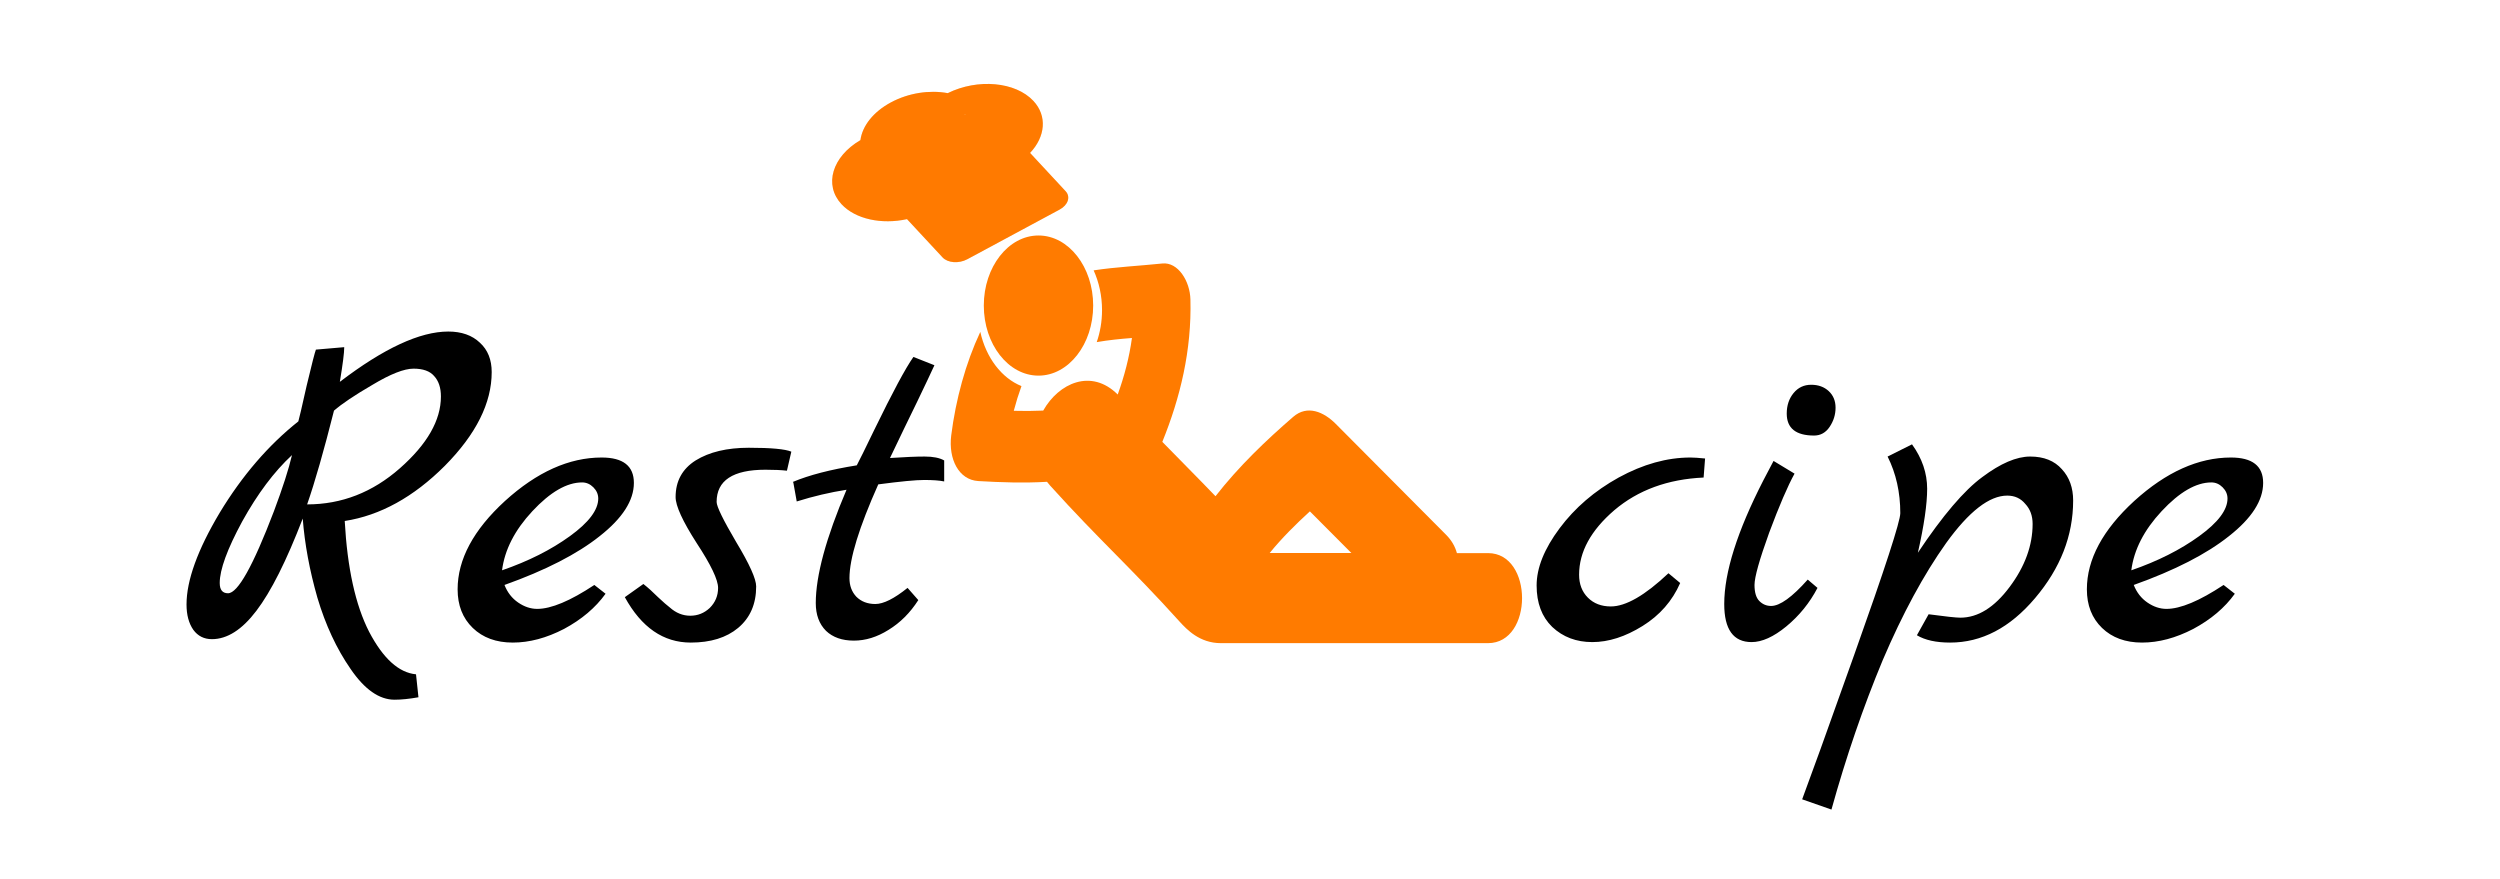
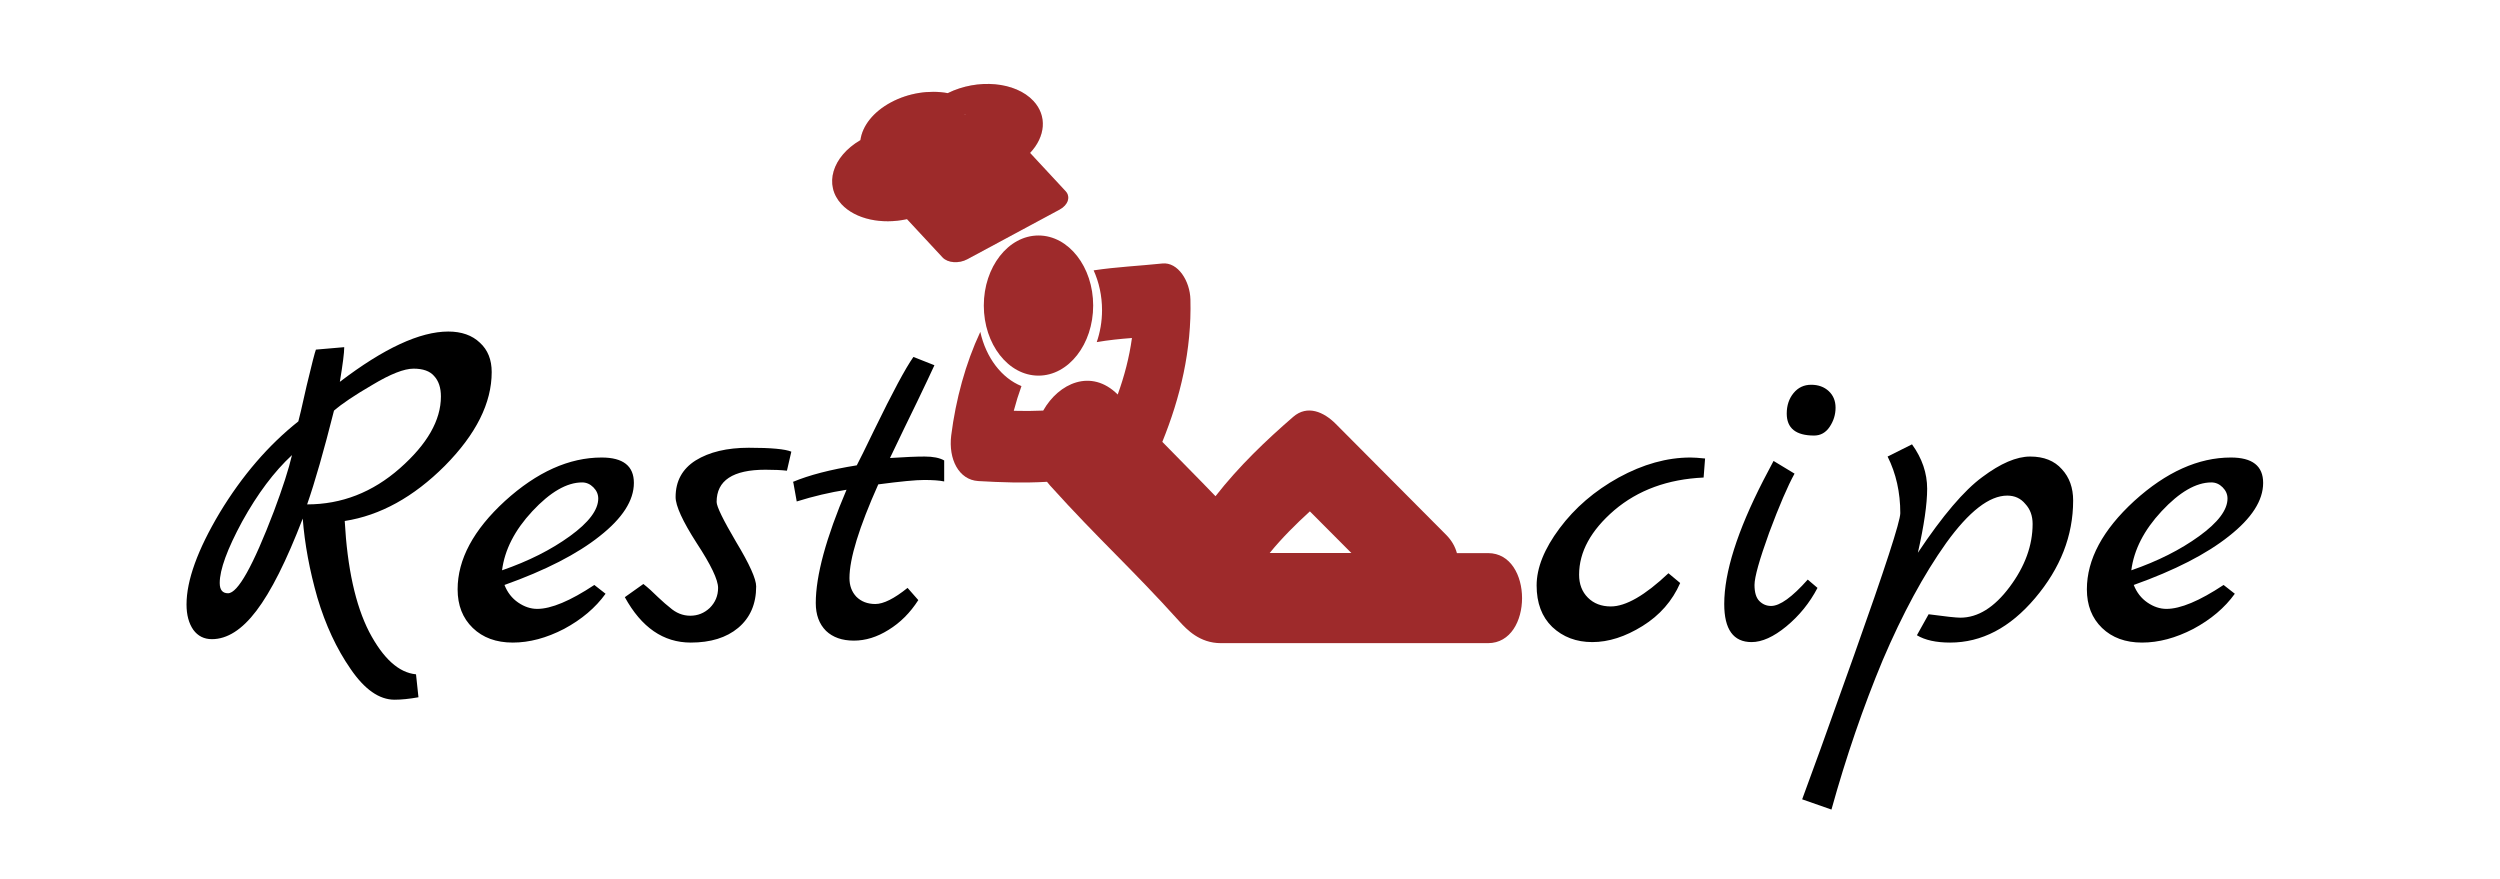
<svg xmlns="http://www.w3.org/2000/svg" width="1280" height="450" viewBox="0 0 1280 450" fill="none">
  <path d="M854.25 293.5L860.25 298.5C856.25 307.667 849.833 315 841 320.5C832.167 326 823.583 328.75 815.25 328.75C807.083 328.75 800.25 326.167 794.75 321C789.417 315.833 786.75 308.75 786.75 299.75C786.75 290.75 790.667 281 798.5 270.5C806.333 260 816.417 251.333 828.75 244.5C841.25 237.667 853.5 234.25 865.5 234.25C867.167 234.25 869.667 234.417 873 234.75L872.25 244.5C853.917 245.333 838.667 250.917 826.5 261.25C814.5 271.583 808.5 282.583 808.5 294.25C808.5 299.083 810 303 813 306C816 309 819.917 310.5 824.75 310.5C832.417 310.5 842.25 304.833 854.25 293.5ZM928.809 223C919.475 223 914.809 219.25 914.809 211.75C914.809 207.583 915.975 204.083 918.309 201.25C920.642 198.417 923.642 197 927.309 197C930.975 197 933.975 198.083 936.309 200.25C938.642 202.417 939.809 205.25 939.809 208.75C939.809 212.25 938.809 215.5 936.809 218.5C934.809 221.5 932.142 223 928.809 223ZM925.559 296.75L930.559 301C926.559 308.667 921.225 315.25 914.559 320.75C908.059 326.083 902.142 328.75 896.809 328.75C887.475 328.75 882.809 322.25 882.809 309.25C882.809 293.083 889.475 272 902.809 246C905.809 240.333 907.559 237 908.059 236L918.809 242.5C915.309 248.833 910.975 258.917 905.809 272.75C900.809 286.583 898.309 295.5 898.309 299.5C898.309 303.333 899.142 306.083 900.809 307.75C902.475 309.417 904.475 310.25 906.809 310.25C911.309 310.25 917.559 305.75 925.559 296.75ZM981.953 283C994.62 264 1005.62 251.083 1014.95 244.25C1024.29 237.25 1032.45 233.75 1039.45 233.75C1046.45 233.75 1051.87 235.917 1055.7 240.25C1059.54 244.417 1061.45 249.75 1061.45 256.25C1061.45 274.25 1054.95 290.917 1041.95 306.25C1029.12 321.417 1014.62 329 998.453 329C991.286 329 985.62 327.75 981.453 325.25L987.453 314.5C996.12 315.667 1001.54 316.25 1003.7 316.25C1012.7 316.25 1021.12 311 1028.95 300.5C1036.79 290 1040.7 279.25 1040.7 268.25C1040.7 264.083 1039.45 260.667 1036.95 258C1034.62 255.167 1031.54 253.75 1027.7 253.75C1018.54 253.75 1008.12 261.833 996.453 278C984.953 294.167 974.12 314.167 963.953 338C953.953 362 945.203 387.5 937.703 414.5L922.703 409.25C923.036 408.25 926.203 399.583 932.203 383.25C938.036 367.083 943.786 351 949.453 335C965.12 291 972.953 266.917 972.953 262.75C972.953 252.083 970.786 242.417 966.453 233.75L978.953 227.5C984.12 234.667 986.703 242.25 986.703 250.25C986.703 258.083 985.12 269 981.953 283ZM1138.48 299.5L1144.23 304C1139.07 311.167 1131.98 317.167 1122.98 322C1113.98 326.667 1105.23 329 1096.73 329C1088.23 329 1081.4 326.5 1076.23 321.5C1071.07 316.5 1068.48 309.917 1068.48 301.75C1068.48 286.417 1076.57 271.333 1092.73 256.5C1109.07 241.667 1125.57 234.25 1142.23 234.25C1153.23 234.25 1158.73 238.583 1158.73 247.25C1158.73 256.25 1152.9 265.333 1141.23 274.5C1129.73 283.667 1113.48 292 1092.48 299.5C1093.98 303.333 1096.32 306.333 1099.48 308.5C1102.65 310.667 1105.9 311.75 1109.23 311.75C1116.4 311.75 1126.15 307.667 1138.48 299.5ZM1091.23 292C1104.73 287.333 1116.32 281.5 1125.98 274.5C1135.65 267.5 1140.48 261.083 1140.48 255.25C1140.48 253.083 1139.65 251.167 1137.98 249.5C1136.32 247.833 1134.4 247 1132.23 247C1124.4 247 1115.9 251.917 1106.73 261.75C1097.73 271.417 1092.57 281.5 1091.23 292Z" fill="black" />
  <path d="M213 345.25L214.25 357C209.583 357.833 205.5 358.25 202 358.25C194.167 358.25 186.667 353 179.5 342.5C172.333 332.167 166.667 320 162.5 306C158.5 292 156 278.5 155 265.5C146.667 287.167 138.75 302.917 131.25 312.75C123.917 322.417 116.333 327.25 108.5 327.25C104.5 327.25 101.333 325.667 99 322.5C96.667 319.167 95.5 314.833 95.5 309.5C95.5 297.167 101.167 281.5 112.5 262.5C124 243.5 137.417 227.917 152.75 215.75C153.083 214.75 154.5 208.667 157 197.5C159.667 186.333 161.25 180.167 161.75 179L176.25 177.75C176.25 180.583 175.5 186.5 174 195.5C196.5 178.333 215 169.75 229.5 169.75C236.333 169.75 241.75 171.667 245.75 175.5C249.75 179.167 251.75 184.167 251.75 190.5C251.75 206.333 243.75 222.333 227.75 238.5C211.75 254.5 194.667 263.917 176.5 266.75C177.833 290.917 182 309.833 189 323.5C196.167 337.167 204.167 344.417 213 345.25ZM140.25 261.75C144.75 249.75 147.833 240.167 149.5 233C140.333 241.5 131.833 252.833 124 267C116.333 281.167 112.5 291.667 112.5 298.5C112.5 302 113.917 303.75 116.75 303.75C121.75 303.75 129.583 289.75 140.25 261.75ZM157.25 258.25C174.917 258.25 190.75 252.083 204.75 239.75C218.75 227.417 225.75 215.167 225.75 203C225.75 198.5 224.583 195 222.25 192.5C220.083 190 216.583 188.75 211.75 188.75C206.917 188.75 199.917 191.5 190.75 197C181.583 202.333 175 206.75 171 210.25C165.833 230.75 161.25 246.75 157.25 258.25ZM304.299 299.5L310.049 304C304.882 311.167 297.799 317.167 288.799 322C279.799 326.667 271.049 329 262.549 329C254.049 329 247.215 326.5 242.049 321.5C236.882 316.5 234.299 309.917 234.299 301.75C234.299 286.417 242.382 271.333 258.549 256.5C274.882 241.667 291.382 234.25 308.049 234.25C319.049 234.25 324.549 238.583 324.549 247.25C324.549 256.25 318.716 265.333 307.049 274.5C295.549 283.667 279.299 292 258.299 299.5C259.799 303.333 262.132 306.333 265.299 308.5C268.465 310.667 271.715 311.75 275.049 311.75C282.215 311.75 291.965 307.667 304.299 299.5ZM257.049 292C270.549 287.333 282.132 281.5 291.799 274.5C301.465 267.5 306.299 261.083 306.299 255.25C306.299 253.083 305.465 251.167 303.799 249.5C302.132 247.833 300.216 247 298.049 247C290.215 247 281.715 251.917 272.549 261.75C263.549 271.417 258.382 281.5 257.049 292ZM405.16 231.25L402.91 241C400.077 240.667 396.41 240.5 391.91 240.5C375.243 240.5 366.91 246 366.91 257C366.91 259.333 370.243 266.167 376.91 277.5C383.743 288.833 387.16 296.417 387.16 300.25C387.16 309.25 384.077 316.333 377.91 321.5C371.91 326.5 363.827 329 353.66 329C339.66 329 328.41 321.25 319.91 305.75L329.41 299C331.743 300.833 334.243 303.083 336.91 305.75C339.577 308.25 341.577 310 342.91 311C346.077 313.833 349.577 315.25 353.41 315.25C357.243 315.25 360.577 313.917 363.41 311.25C366.243 308.417 367.66 305 367.66 301C367.66 296.833 363.993 289.167 356.66 278C349.493 266.833 345.91 259 345.91 254.5C345.91 246.333 349.327 240.083 356.16 235.75C363.16 231.417 372.243 229.25 383.41 229.25C394.743 229.25 401.993 229.917 405.16 231.25ZM464.674 301L470.174 307.25C466.007 313.75 460.924 318.833 454.924 322.5C449.09 326.167 443.174 328 437.174 328C431.174 328 426.424 326.333 422.924 323C419.424 319.5 417.674 314.75 417.674 308.75C417.674 294.75 422.924 275.417 433.424 250.75C424.924 252.083 416.424 254.083 407.924 256.75L406.174 247L405.924 246.75C414.257 243.25 425.174 240.417 438.674 238.25C440.007 235.75 443.007 229.667 447.674 220C457.007 200.833 463.674 188.417 467.674 182.75L478.424 187C476.757 190.667 473.84 196.833 469.674 205.5C465.507 214 460.84 223.667 455.674 234.5C463.174 234 469.09 233.75 473.424 233.75C477.757 233.75 481.09 234.417 483.424 235.75V246.5C481.09 246 477.674 245.75 473.174 245.75C468.84 245.75 461.007 246.5 449.674 248C439.84 270 434.924 286 434.924 296C434.924 299.833 436.09 303 438.424 305.5C440.924 308 444.174 309.25 448.174 309.25C452.34 309.25 457.84 306.5 464.674 301Z" fill="black" />
-   <path d="M487.022 222.945C489.35 204.519 494.395 185.941 501.917 169.923C504.842 183.112 512.812 193.586 522.991 197.677C521.498 201.805 520.185 206.01 519.051 210.33C524.065 210.483 529.11 210.444 534.125 210.215C542.065 196.147 558.721 188.502 572.272 201.996C575.645 192.669 578.183 183.074 579.556 173.058C573.526 173.517 567.497 174.128 561.527 175.161C563.258 170.153 564.243 164.61 564.243 158.799C564.243 151.383 562.661 144.426 559.945 138.424C571.616 136.666 583.406 136.13 595.107 134.907C603.137 134.066 609.286 143.929 609.495 153.333C610.181 179.327 604.301 203.564 595.107 226.232C604.331 235.713 612.898 244.237 622.33 254.062C634.33 238.694 648.24 225.43 662.12 213.426C669.343 207.157 677.791 210.865 683.94 217.058C702.775 235.98 721.58 254.903 740.415 273.825C743.281 276.692 745.042 279.904 745.937 283.191C751.251 283.191 756.564 283.191 761.877 283.191C785.1 283.191 785.1 329.293 761.877 329.293C716.267 329.293 670.687 329.293 625.076 329.293C614.181 329.293 607.614 322.259 603.973 318.284C578.869 290.454 562.78 276.463 537.677 248.634C537.08 247.984 536.572 247.334 536.065 246.684C524.334 247.372 512.514 246.99 500.872 246.302C490.843 245.69 485.529 235.025 487.022 222.945ZM691.91 283.153C684.835 276.043 677.731 268.932 670.657 261.822C663.523 268.321 656.419 275.355 650.061 283.153C664 283.153 677.94 283.153 691.91 283.153Z" fill="#FF7B00" />
-   <path d="M531.707 192.325C516.245 192.325 503.708 176.231 503.708 156.429C503.708 136.666 516.275 120.572 531.707 120.572C547.14 120.572 559.706 136.666 559.706 156.429C559.706 176.231 547.14 192.325 531.707 192.325Z" fill="#FF7B00" />
-   <path d="M464.388 112.196L482.587 131.791C485.242 134.649 490.921 135.068 495.273 132.727L542.526 107.305C546.877 104.963 548.253 100.749 545.598 97.891L527.399 78.296C535.259 69.951 536.247 59.363 529.128 51.699C519.95 41.816 500.539 40.125 485.247 47.684C475.767 45.947 465.069 47.623 456.131 52.432C447.19 57.242 441.546 64.359 440.536 71.739C426.071 80.19 421.69 94.682 430.868 104.564C437.987 112.229 451.431 115.051 464.388 112.196ZM451.427 81.374C452.023 81.053 452.656 80.756 453.314 80.489C457.005 78.996 463.172 102.901 462.813 100.074C462.32 96.162 492.985 124.938 497.706 122.398C502.425 119.859 531.358 102.247 536.043 103.907C539.426 105.107 492.25 61.19 495.317 59.049C495.863 58.669 492.956 59.031 493.552 58.71C500.341 55.058 490.051 92.505 494.193 96.965C497.965 101.026 515.735 70.168 510.086 73.972C506.455 76.417 505.547 80.205 507.968 82.811L525.038 101.191L510.738 107.464L493.538 118.138L476.785 100.1C476.78 100.095 476.77 100.082 476.77 100.082C474.499 97.215 469.267 96.445 464.823 98.323C458.223 101.112 501.416 62.778 497.641 58.713C493.499 54.253 444.637 85.027 451.427 81.374Z" fill="#FF7B00" />
-   <path d="M464.388 112.196L482.587 131.791C485.242 134.649 490.921 135.068 495.273 132.727L542.526 107.305C546.877 104.963 548.253 100.749 545.598 97.891L527.399 78.296C535.259 69.951 536.247 59.363 529.128 51.699C519.95 41.816 500.539 40.125 485.247 47.684C475.767 45.947 465.069 47.623 456.131 52.432C447.19 57.242 441.546 64.359 440.536 71.739C426.071 80.19 421.69 94.682 430.868 104.564C437.987 112.229 451.431 115.051 464.388 112.196ZM451.427 81.374C452.023 81.053 452.656 80.756 453.314 80.489C457.005 78.996 463.172 102.901 462.813 100.074C462.32 96.162 492.985 124.938 497.706 122.398C502.425 119.859 531.358 102.247 536.043 103.907C539.426 105.107 492.25 61.19 495.317 59.049C495.863 58.669 492.956 59.031 493.552 58.71C500.341 55.058 490.051 92.505 494.193 96.965C497.965 101.026 515.735 70.168 510.086 73.972C506.455 76.417 505.547 80.205 507.968 82.811L525.038 101.191L510.738 107.464L493.538 118.138L476.785 100.1C476.78 100.095 476.77 100.082 476.77 100.082C474.499 97.215 469.267 96.445 464.823 98.323C458.223 101.112 501.416 62.778 497.641 58.713C493.499 54.253 444.637 85.027 451.427 81.374Z" fill="#FF7B00" fill-opacity="0.2" />
+   <path d="M487.022 222.945C489.35 204.519 494.395 185.941 501.917 169.923C504.842 183.112 512.812 193.586 522.991 197.677C521.498 201.805 520.185 206.01 519.051 210.33C524.065 210.483 529.11 210.444 534.125 210.215C542.065 196.147 558.721 188.502 572.272 201.996C575.645 192.669 578.183 183.074 579.556 173.058C573.526 173.517 567.497 174.128 561.527 175.161C563.258 170.153 564.243 164.61 564.243 158.799C564.243 151.383 562.661 144.426 559.945 138.424C571.616 136.666 583.406 136.13 595.107 134.907C603.137 134.066 609.286 143.929 609.495 153.333C610.181 179.327 604.301 203.564 595.107 226.232C604.331 235.713 612.898 244.237 622.33 254.062C634.33 238.694 648.24 225.43 662.12 213.426C669.343 207.157 677.791 210.865 683.94 217.058C702.775 235.98 721.58 254.903 740.415 273.825C743.281 276.692 745.042 279.904 745.937 283.191C751.251 283.191 756.564 283.191 761.877 283.191C785.1 283.191 785.1 329.293 761.877 329.293C716.267 329.293 670.687 329.293 625.076 329.293C614.181 329.293 607.614 322.259 603.973 318.284C578.869 290.454 562.78 276.463 537.677 248.634C537.08 247.984 536.572 247.334 536.065 246.684C524.334 247.372 512.514 246.99 500.872 246.302C490.843 245.69 485.529 235.025 487.022 222.945ZM691.91 283.153C684.835 276.043 677.731 268.932 670.657 261.822C663.523 268.321 656.419 275.355 650.061 283.153C664 283.153 677.94 283.153 691.91 283.153Z" fill="#9E2A2B" />
+   <path d="M531.707 192.325C516.245 192.325 503.708 176.231 503.708 156.429C503.708 136.666 516.275 120.572 531.707 120.572C547.139 120.572 559.706 136.666 559.706 156.429C559.706 176.231 547.139 192.325 531.707 192.325Z" fill="#9E2A2B" />
+   <path d="M464.388 112.196L482.587 131.791C485.242 134.649 490.921 135.068 495.273 132.727L542.526 107.305C546.877 104.963 548.253 100.749 545.598 97.891L527.399 78.296C535.259 69.951 536.247 59.363 529.128 51.699C519.95 41.816 500.539 40.125 485.247 47.684C475.767 45.947 465.069 47.623 456.131 52.432C447.19 57.242 441.546 64.359 440.536 71.739C426.071 80.19 421.69 94.682 430.868 104.564C437.987 112.229 451.431 115.051 464.388 112.196ZM451.427 81.374C452.023 81.053 452.656 80.756 453.314 80.489C457.005 78.996 463.172 102.901 462.813 100.074C462.32 96.162 492.985 124.938 497.706 122.398C502.425 119.859 531.358 102.247 536.043 103.907C539.426 105.107 492.25 61.19 495.317 59.049C495.863 58.669 492.956 59.031 493.552 58.71C500.341 55.058 490.051 92.505 494.193 96.965C497.965 101.026 515.735 70.168 510.086 73.972C506.455 76.417 505.547 80.205 507.968 82.811L525.038 101.191L510.738 107.464L493.538 118.138L476.785 100.1C476.78 100.095 476.77 100.082 476.77 100.082C474.499 97.215 469.267 96.445 464.823 98.323C458.223 101.112 501.416 62.778 497.641 58.713C493.499 54.253 444.637 85.027 451.427 81.374Z" fill="#9E2A2B" />
+   <path d="M464.388 112.196L482.587 131.791C485.242 134.649 490.921 135.068 495.273 132.727L542.526 107.305C546.877 104.963 548.253 100.749 545.598 97.891L527.399 78.296C535.259 69.951 536.247 59.363 529.128 51.699C519.95 41.816 500.539 40.125 485.247 47.684C475.767 45.947 465.069 47.623 456.131 52.432C447.19 57.242 441.546 64.359 440.536 71.739C426.071 80.19 421.69 94.682 430.868 104.564C437.987 112.229 451.431 115.051 464.388 112.196ZM451.427 81.374C452.023 81.053 452.656 80.756 453.314 80.489C457.005 78.996 463.172 102.901 462.813 100.074C462.32 96.162 492.985 124.938 497.706 122.398C502.425 119.859 531.358 102.247 536.043 103.907C539.426 105.107 492.25 61.19 495.317 59.049C495.863 58.669 492.956 59.031 493.552 58.71C500.341 55.058 490.051 92.505 494.193 96.965C497.965 101.026 515.735 70.168 510.086 73.972C506.455 76.417 505.547 80.205 507.968 82.811L525.038 101.191L510.738 107.464L493.538 118.138L476.785 100.1C476.78 100.095 476.77 100.082 476.77 100.082C474.499 97.215 469.267 96.445 464.823 98.323C458.223 101.112 501.416 62.778 497.641 58.713C493.499 54.253 444.637 85.027 451.427 81.374Z" fill="#9E2A2B" fill-opacity="0.2" />
</svg>
